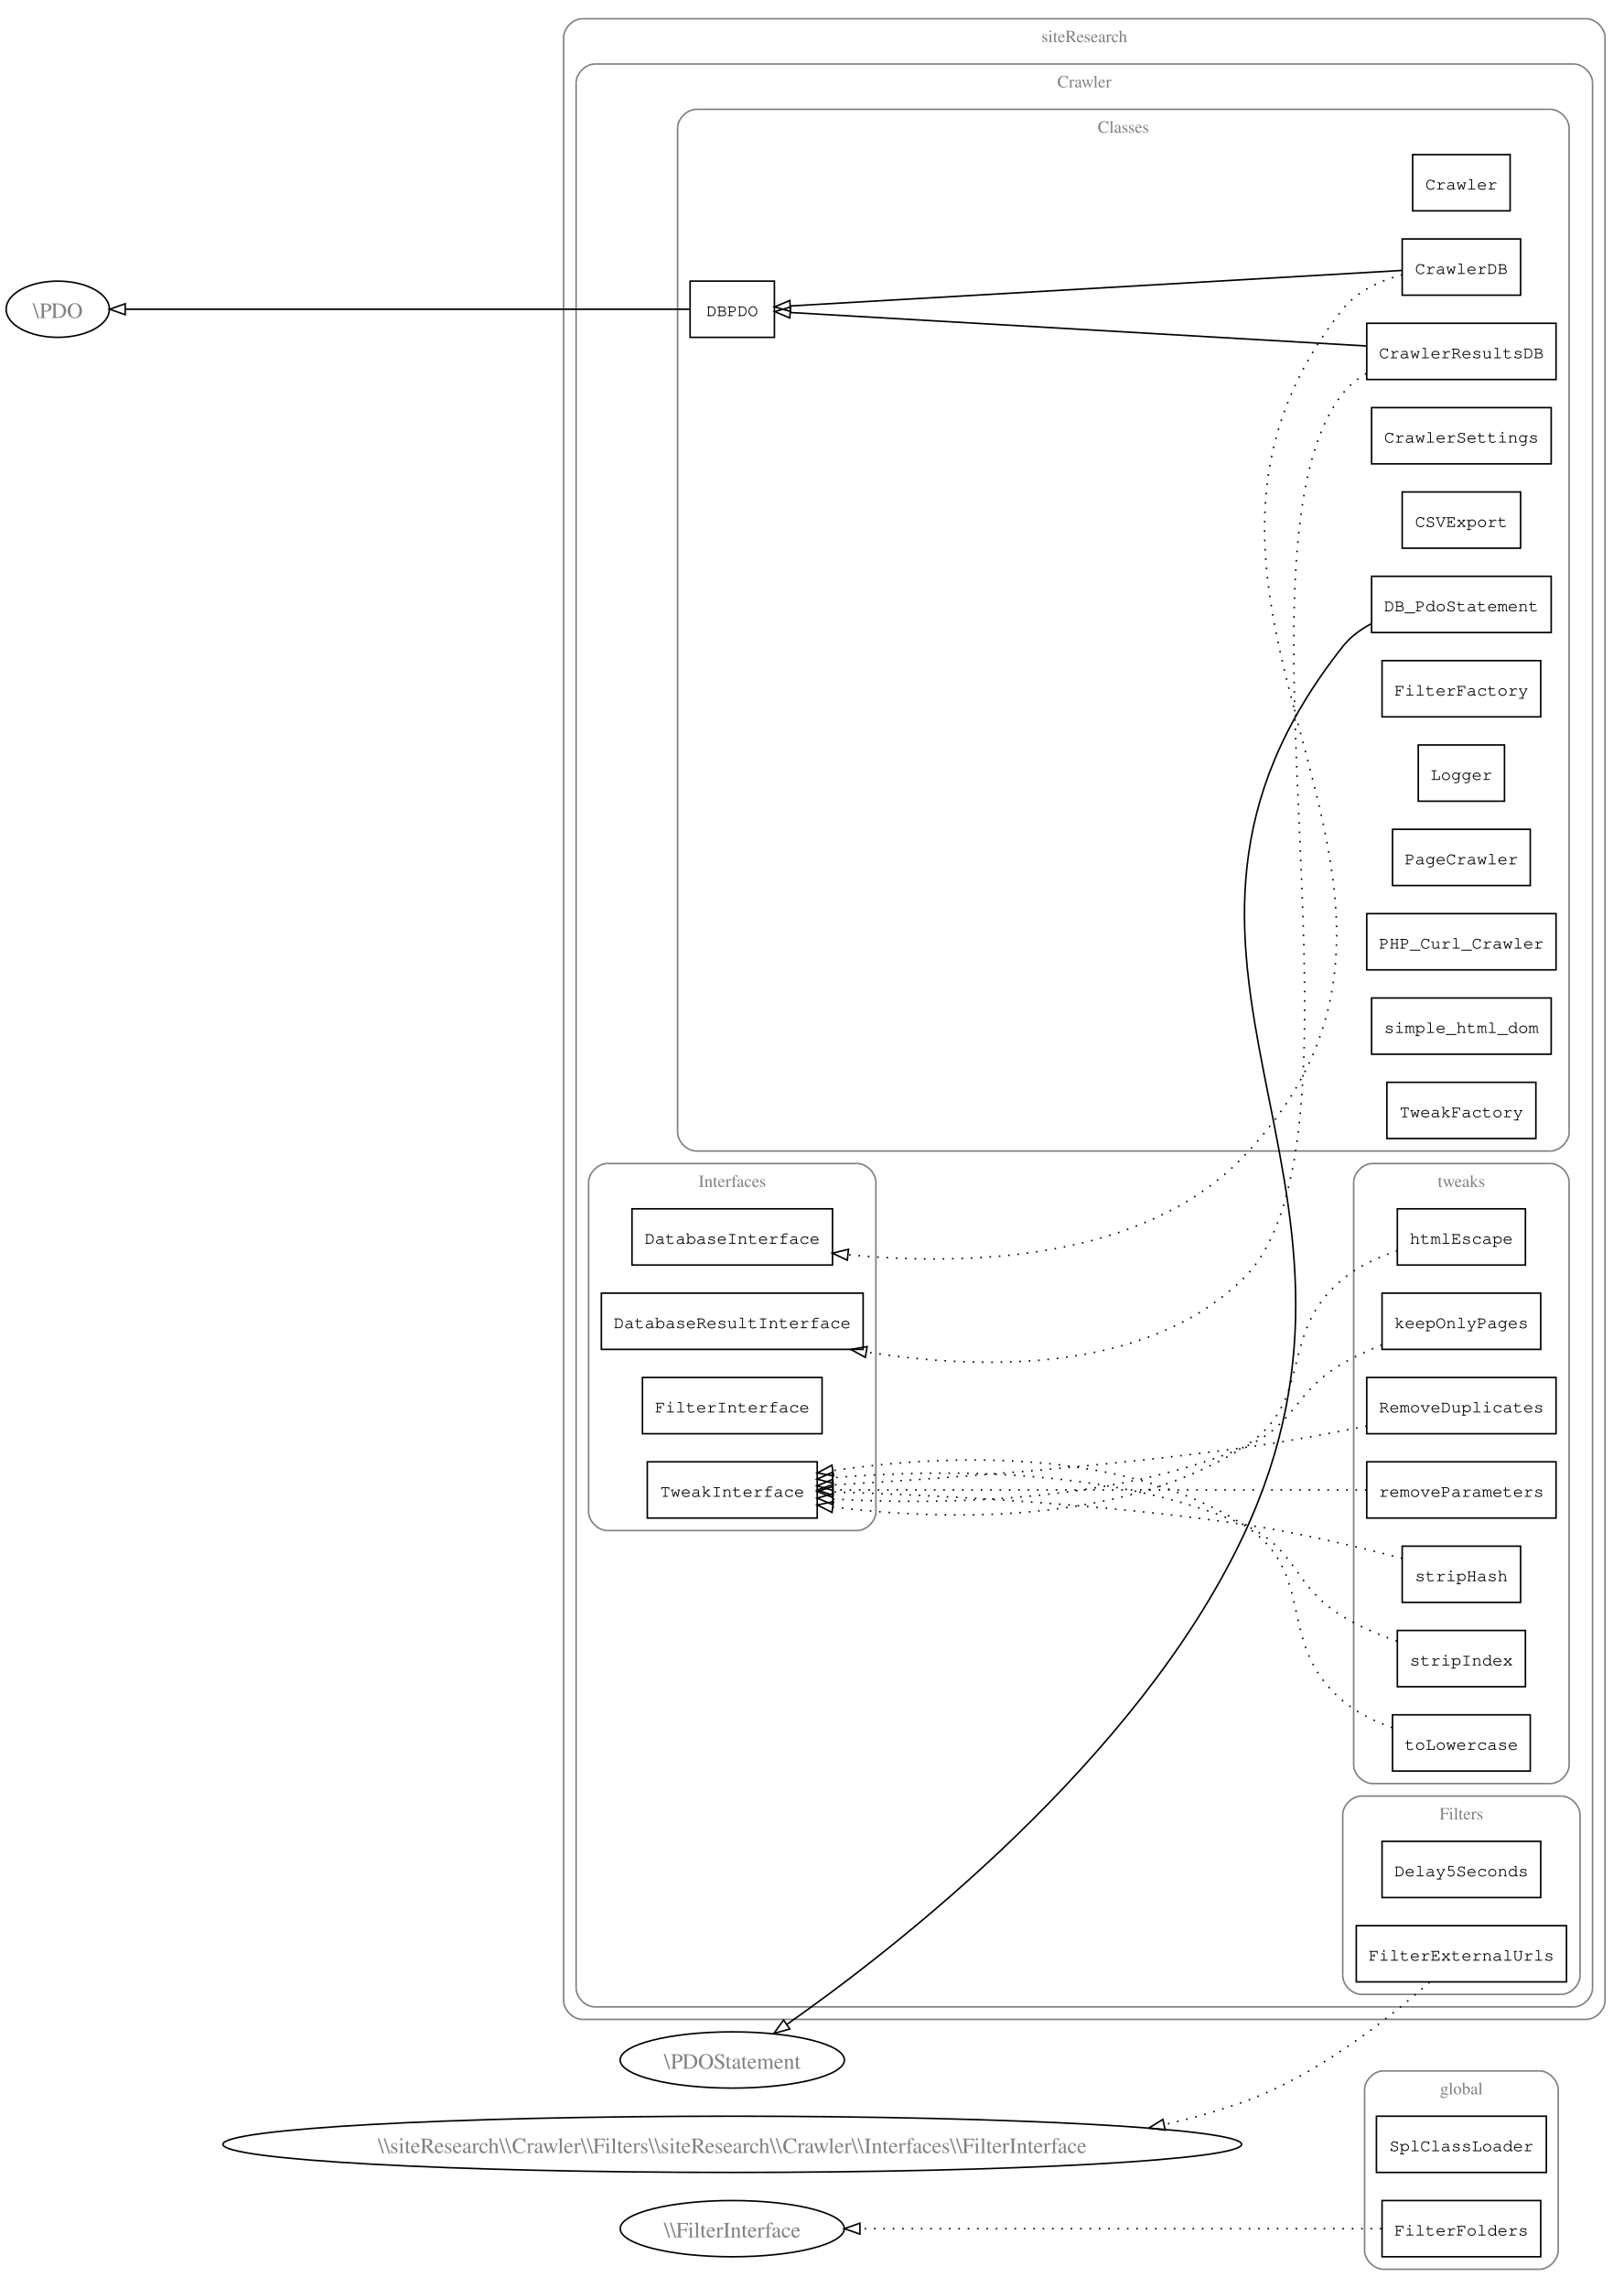
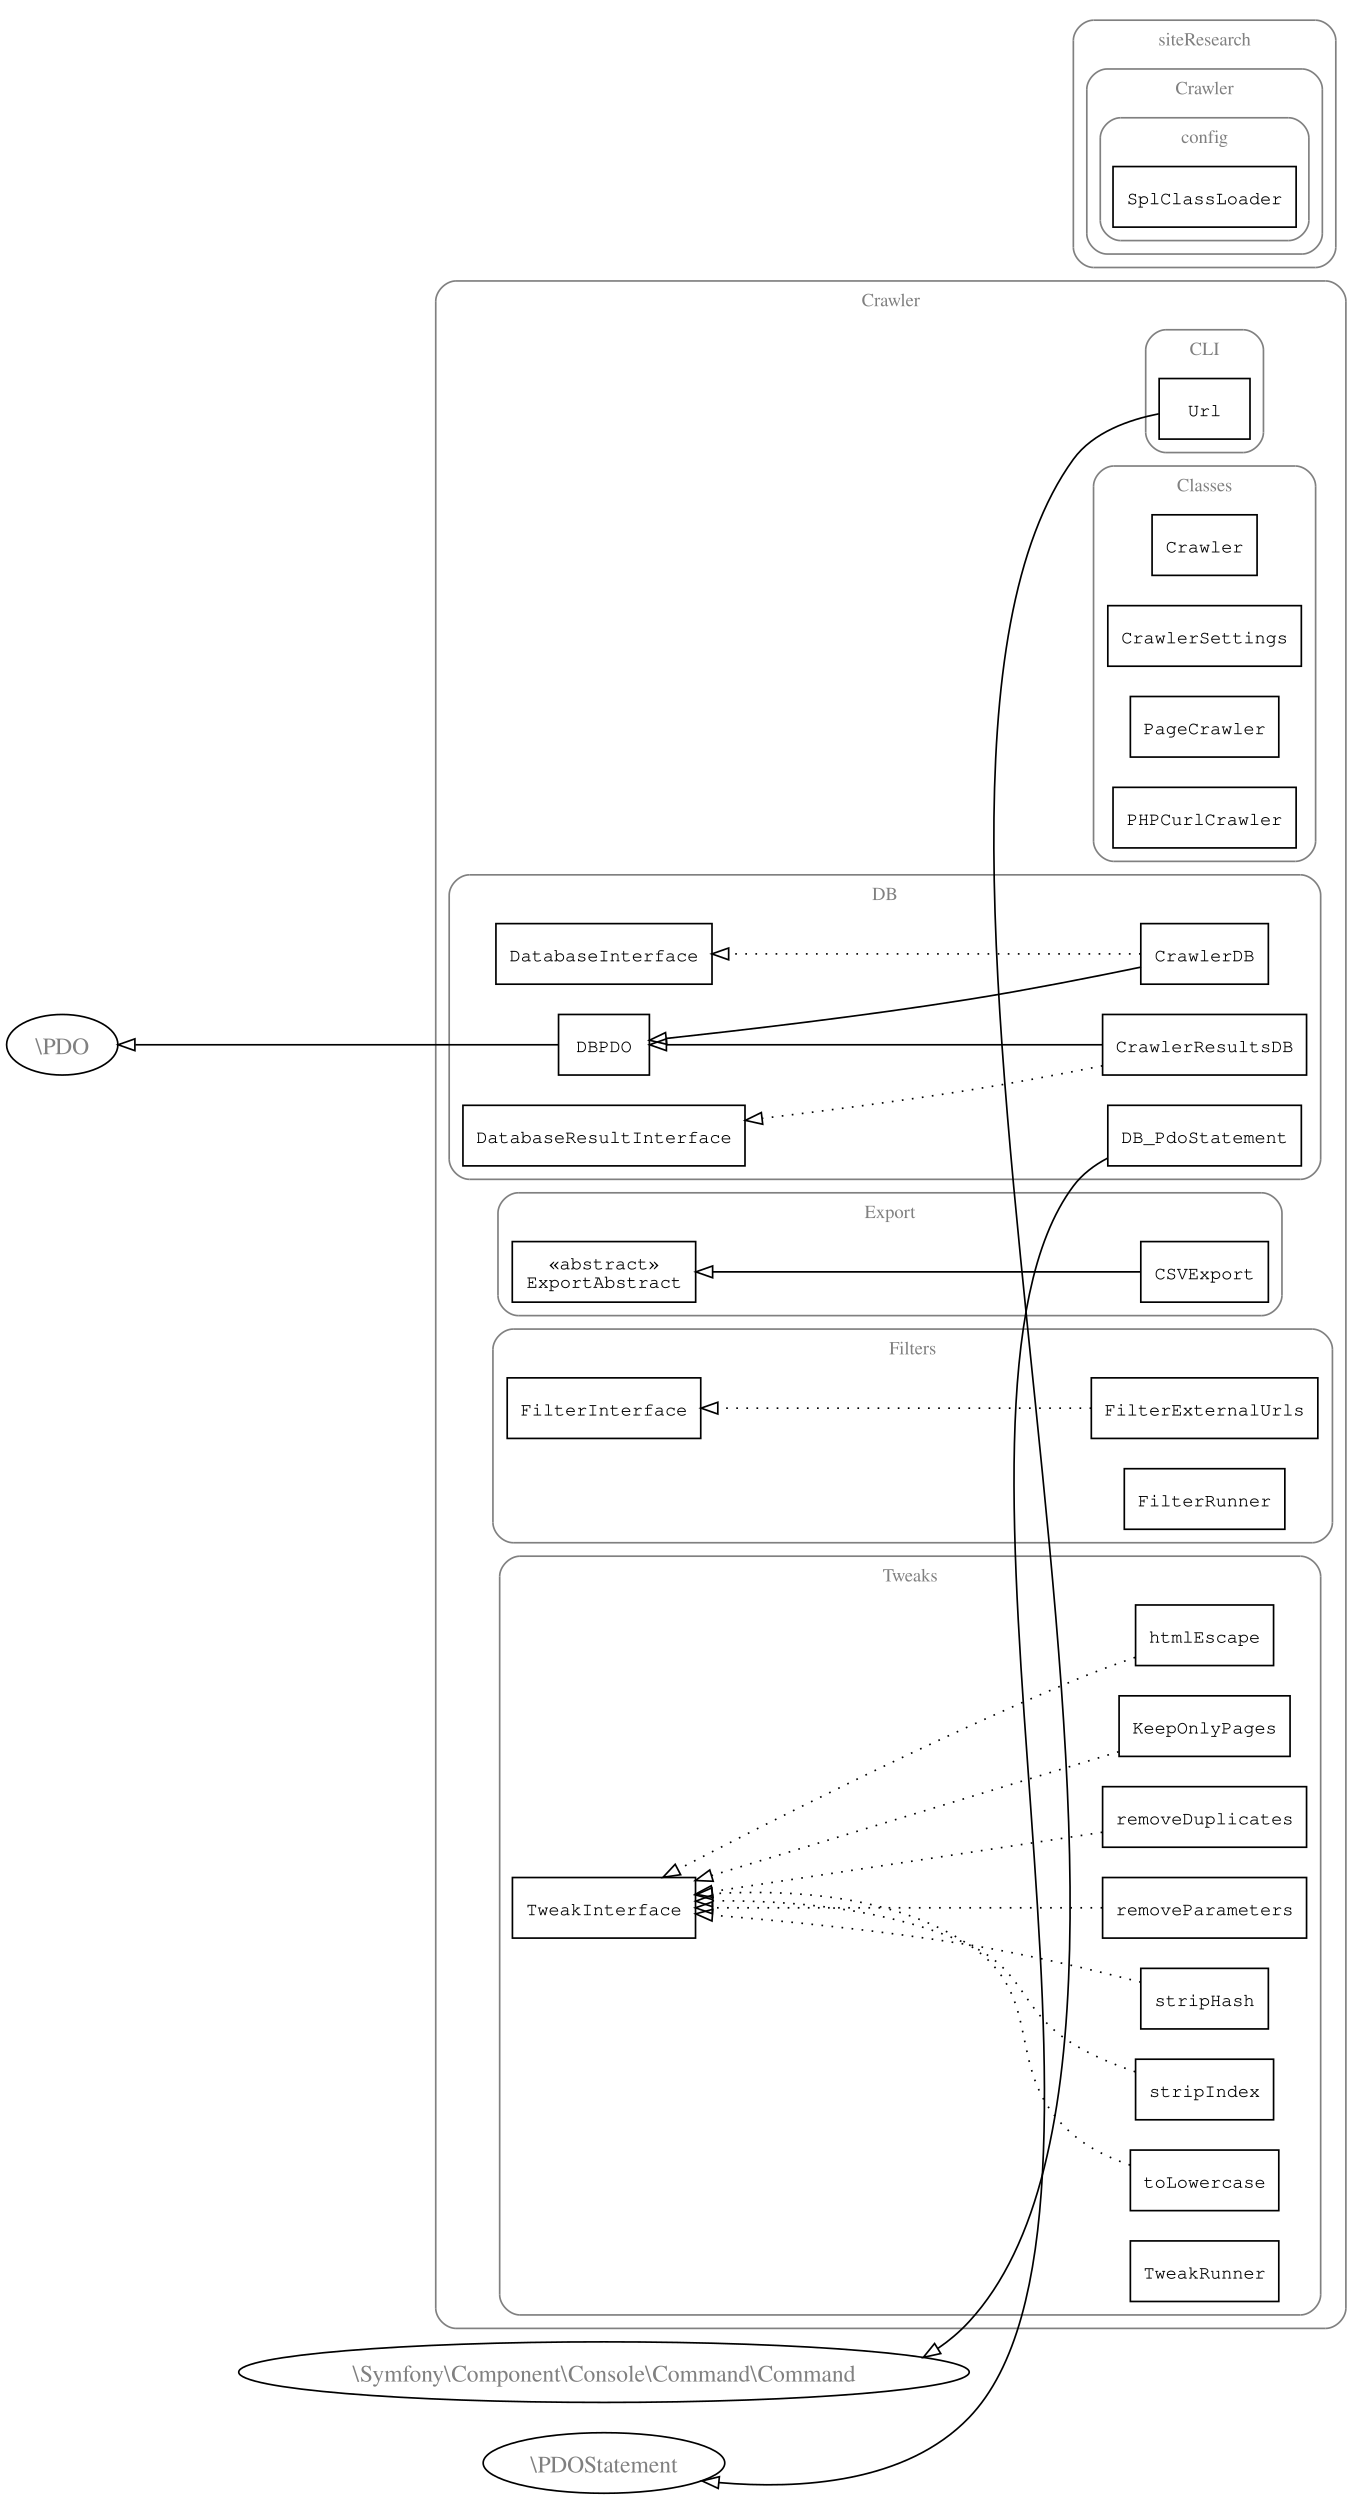
- <svg xmlns="http://www.w3.org/2000/svg" xmlns:xlink="http://www.w3.org/1999/xlink" width="1040pt" height="1465pt" viewBox="0.00 0.00 1040.00 1465.00">
-   <g id="graph1" class="graph" transform="scale(1 1) rotate(0) translate(4 1461)">
-     <polygon fill="white" stroke="white" points="-4,5 -4,-1461 1037,-1461 1037,5 -4,5" />
+ <svg xmlns="http://www.w3.org/2000/svg" xmlns:xlink="http://www.w3.org/1999/xlink" width="812pt" height="1486pt" viewBox="0.00 0.00 812.00 1486.00">
+   <g id="graph1" class="graph" transform="scale(1 1) rotate(0) translate(4 1482)">
+     <polygon fill="white" stroke="white" points="-4,5 -4,-1482 809,-1482 809,5 -4,5" />
    <g id="graph2" class="cluster">
-       <polyline fill="none" stroke="gray" points="882,-8 982,-8 " />
-       <path fill="none" stroke="gray" d="M982,-8C988,-8 994,-14 994,-20" />
-       <polyline fill="none" stroke="gray" points="994,-20 994,-123 " />
-       <path fill="none" stroke="gray" d="M994,-123C994,-129 988,-135 982,-135" />
-       <polyline fill="none" stroke="gray" points="982,-135 882,-135 " />
-       <path fill="none" stroke="gray" d="M882,-135C876,-135 870,-129 870,-123" />
-       <polyline fill="none" stroke="gray" points="870,-123 870,-20 " />
-       <path fill="none" stroke="gray" d="M870,-20C870,-14 876,-8 882,-8" />
-       <text text-anchor="middle" x="932" y="-120" font-family="Times,serif" font-size="11.00" fill="gray">global</text>
+       <polyline fill="none" stroke="gray" points="267,-98 784,-98 " />
+       <path fill="none" stroke="gray" d="M784,-98C790,-98 796,-104 796,-110" />
+       <polyline fill="none" stroke="gray" points="796,-110 796,-1303 " />
+       <path fill="none" stroke="gray" d="M796,-1303C796,-1309 790,-1315 784,-1315" />
+       <polyline fill="none" stroke="gray" points="784,-1315 267,-1315 " />
+       <path fill="none" stroke="gray" d="M267,-1315C261,-1315 255,-1309 255,-1303" />
+       <polyline fill="none" stroke="gray" points="255,-1303 255,-110 " />
+       <path fill="none" stroke="gray" d="M255,-110C255,-104 261,-98 267,-98" />
+       <text text-anchor="middle" x="525.5" y="-1300" font-family="Times,serif" font-size="11.00" fill="gray">Crawler</text>
    </g>
    <g id="graph3" class="cluster">
-       <polyline fill="none" stroke="gray" points="369,-168 1012,-168 " />
-       <path fill="none" stroke="gray" d="M1012,-168C1018,-168 1024,-174 1024,-180" />
-       <polyline fill="none" stroke="gray" points="1024,-180 1024,-1437 " />
-       <path fill="none" stroke="gray" d="M1024,-1437C1024,-1443 1018,-1449 1012,-1449" />
-       <polyline fill="none" stroke="gray" points="1012,-1449 369,-1449 " />
-       <path fill="none" stroke="gray" d="M369,-1449C363,-1449 357,-1443 357,-1437" />
-       <polyline fill="none" stroke="gray" points="357,-1437 357,-180 " />
-       <path fill="none" stroke="gray" d="M357,-180C357,-174 363,-168 369,-168" />
-       <text text-anchor="middle" x="690.5" y="-1434" font-family="Times,serif" font-size="11.00" fill="gray">siteResearch</text>
+       <polyline fill="none" stroke="gray" points="689,-1213 735,-1213 " />
+       <path fill="none" stroke="gray" d="M735,-1213C741,-1213 747,-1219 747,-1225" />
+       <polyline fill="none" stroke="gray" points="747,-1225 747,-1274 " />
+       <path fill="none" stroke="gray" d="M747,-1274C747,-1280 741,-1286 735,-1286" />
+       <polyline fill="none" stroke="gray" points="735,-1286 689,-1286 " />
+       <path fill="none" stroke="gray" d="M689,-1286C683,-1286 677,-1280 677,-1274" />
+       <polyline fill="none" stroke="gray" points="677,-1274 677,-1225 " />
+       <path fill="none" stroke="gray" d="M677,-1225C677,-1219 683,-1213 689,-1213" />
+       <text text-anchor="middle" x="712" y="-1271" font-family="Times,serif" font-size="11.00" fill="gray">CLI</text>
    </g>
    <g id="graph4" class="cluster">
-       <polyline fill="none" stroke="gray" points="377,-176 1004,-176 " />
-       <path fill="none" stroke="gray" d="M1004,-176C1010,-176 1016,-182 1016,-188" />
-       <polyline fill="none" stroke="gray" points="1016,-188 1016,-1408 " />
-       <path fill="none" stroke="gray" d="M1016,-1408C1016,-1414 1010,-1420 1004,-1420" />
-       <polyline fill="none" stroke="gray" points="1004,-1420 377,-1420 " />
-       <path fill="none" stroke="gray" d="M377,-1420C371,-1420 365,-1414 365,-1408" />
-       <polyline fill="none" stroke="gray" points="365,-1408 365,-188 " />
-       <path fill="none" stroke="gray" d="M365,-188C365,-182 371,-176 377,-176" />
-       <text text-anchor="middle" x="690.5" y="-1405" font-family="Times,serif" font-size="11.00" fill="gray">Crawler</text>
+       <polyline fill="none" stroke="gray" points="658,-970 766,-970 " />
+       <path fill="none" stroke="gray" d="M766,-970C772,-970 778,-976 778,-982" />
+       <polyline fill="none" stroke="gray" points="778,-982 778,-1193 " />
+       <path fill="none" stroke="gray" d="M778,-1193C778,-1199 772,-1205 766,-1205" />
+       <polyline fill="none" stroke="gray" points="766,-1205 658,-1205 " />
+       <path fill="none" stroke="gray" d="M658,-1205C652,-1205 646,-1199 646,-1193" />
+       <polyline fill="none" stroke="gray" points="646,-1193 646,-982 " />
+       <path fill="none" stroke="gray" d="M646,-982C646,-976 652,-970 658,-970" />
+       <text text-anchor="middle" x="712" y="-1190" font-family="Times,serif" font-size="11.00" fill="gray">Classes</text>
    </g>
    <g id="graph5" class="cluster">
-       <polyline fill="none" stroke="gray" points="442,-724 989,-724 " />
-       <path fill="none" stroke="gray" d="M989,-724C995,-724 1001,-730 1001,-736" />
-       <polyline fill="none" stroke="gray" points="1001,-736 1001,-1379 " />
-       <path fill="none" stroke="gray" d="M1001,-1379C1001,-1385 995,-1391 989,-1391" />
-       <polyline fill="none" stroke="gray" points="989,-1391 442,-1391 " />
-       <path fill="none" stroke="gray" d="M442,-1391C436,-1391 430,-1385 430,-1379" />
-       <polyline fill="none" stroke="gray" points="430,-1379 430,-736 " />
-       <path fill="none" stroke="gray" d="M430,-736C430,-730 436,-724 442,-724" />
-       <text text-anchor="middle" x="715.5" y="-1376" font-family="Times,serif" font-size="11.00" fill="gray">Classes</text>
+       <polyline fill="none" stroke="gray" points="275,-781 769,-781 " />
+       <path fill="none" stroke="gray" d="M769,-781C775,-781 781,-787 781,-793" />
+       <polyline fill="none" stroke="gray" points="781,-793 781,-950 " />
+       <path fill="none" stroke="gray" d="M781,-950C781,-956 775,-962 769,-962" />
+       <polyline fill="none" stroke="gray" points="769,-962 275,-962 " />
+       <path fill="none" stroke="gray" d="M275,-962C269,-962 263,-956 263,-950" />
+       <polyline fill="none" stroke="gray" points="263,-950 263,-793 " />
+       <path fill="none" stroke="gray" d="M263,-793C263,-787 269,-781 275,-781" />
+       <text text-anchor="middle" x="522" y="-947" font-family="Times,serif" font-size="11.00" fill="gray">DB</text>
    </g>
    <g id="graph6" class="cluster">
-       <polyline fill="none" stroke="gray" points="868,-184 996,-184 " />
-       <path fill="none" stroke="gray" d="M996,-184C1002,-184 1008,-190 1008,-196" />
-       <polyline fill="none" stroke="gray" points="1008,-196 1008,-299 " />
-       <path fill="none" stroke="gray" d="M1008,-299C1008,-305 1002,-311 996,-311" />
-       <polyline fill="none" stroke="gray" points="996,-311 868,-311 " />
-       <path fill="none" stroke="gray" d="M868,-311C862,-311 856,-305 856,-299" />
-       <polyline fill="none" stroke="gray" points="856,-299 856,-196 " />
-       <path fill="none" stroke="gray" d="M856,-196C856,-190 862,-184 868,-184" />
-       <text text-anchor="middle" x="932" y="-296" font-family="Times,serif" font-size="11.00" fill="gray">Filters</text>
+       <polyline fill="none" stroke="gray" points="304,-700 746,-700 " />
+       <path fill="none" stroke="gray" d="M746,-700C752,-700 758,-706 758,-712" />
+       <polyline fill="none" stroke="gray" points="758,-712 758,-761 " />
+       <path fill="none" stroke="gray" d="M758,-761C758,-767 752,-773 746,-773" />
+       <polyline fill="none" stroke="gray" points="746,-773 304,-773 " />
+       <path fill="none" stroke="gray" d="M304,-773C298,-773 292,-767 292,-761" />
+       <polyline fill="none" stroke="gray" points="292,-761 292,-712 " />
+       <path fill="none" stroke="gray" d="M292,-712C292,-706 298,-700 304,-700" />
+       <text text-anchor="middle" x="525" y="-758" font-family="Times,serif" font-size="11.00" fill="gray">Export</text>
    </g>
    <g id="graph7" class="cluster">
-       <polyline fill="none" stroke="gray" points="385,-481 545,-481 " />
-       <path fill="none" stroke="gray" d="M545,-481C551,-481 557,-487 557,-493" />
-       <polyline fill="none" stroke="gray" points="557,-493 557,-704 " />
-       <path fill="none" stroke="gray" d="M557,-704C557,-710 551,-716 545,-716" />
-       <polyline fill="none" stroke="gray" points="545,-716 385,-716 " />
-       <path fill="none" stroke="gray" d="M385,-716C379,-716 373,-710 373,-704" />
-       <polyline fill="none" stroke="gray" points="373,-704 373,-493 " />
-       <path fill="none" stroke="gray" d="M373,-493C373,-487 379,-481 385,-481" />
-       <text text-anchor="middle" x="465" y="-701" font-family="Times,serif" font-size="11.00" fill="gray">Interfaces</text>
+       <polyline fill="none" stroke="gray" points="301,-565 776,-565 " />
+       <path fill="none" stroke="gray" d="M776,-565C782,-565 788,-571 788,-577" />
+       <polyline fill="none" stroke="gray" points="788,-577 788,-680 " />
+       <path fill="none" stroke="gray" d="M788,-680C788,-686 782,-692 776,-692" />
+       <polyline fill="none" stroke="gray" points="776,-692 301,-692 " />
+       <path fill="none" stroke="gray" d="M301,-692C295,-692 289,-686 289,-680" />
+       <polyline fill="none" stroke="gray" points="289,-680 289,-577 " />
+       <path fill="none" stroke="gray" d="M289,-577C289,-571 295,-565 301,-565" />
+       <text text-anchor="middle" x="538.5" y="-677" font-family="Times,serif" font-size="11.00" fill="gray">Filters</text>
    </g>
    <g id="graph8" class="cluster">
-       <polyline fill="none" stroke="gray" points="875,-319 989,-319 " />
-       <path fill="none" stroke="gray" d="M989,-319C995,-319 1001,-325 1001,-331" />
-       <polyline fill="none" stroke="gray" points="1001,-331 1001,-704 " />
-       <path fill="none" stroke="gray" d="M1001,-704C1001,-710 995,-716 989,-716" />
-       <polyline fill="none" stroke="gray" points="989,-716 875,-716 " />
-       <path fill="none" stroke="gray" d="M875,-716C869,-716 863,-710 863,-704" />
-       <polyline fill="none" stroke="gray" points="863,-704 863,-331 " />
-       <path fill="none" stroke="gray" d="M863,-331C863,-325 869,-319 875,-319" />
-       <text text-anchor="middle" x="932" y="-701" font-family="Times,serif" font-size="11.00" fill="gray">tweaks</text>
-     </g>
-     <g id="node2" class="node">
+       <polyline fill="none" stroke="gray" points="305,-106 769,-106 " />
+       <path fill="none" stroke="gray" d="M769,-106C775,-106 781,-112 781,-118" />
+       <polyline fill="none" stroke="gray" points="781,-118 781,-545 " />
+       <path fill="none" stroke="gray" d="M781,-545C781,-551 775,-557 769,-557" />
+       <polyline fill="none" stroke="gray" points="769,-557 305,-557 " />
+       <path fill="none" stroke="gray" d="M305,-557C299,-557 293,-551 293,-545" />
+       <polyline fill="none" stroke="gray" points="293,-545 293,-118 " />
+       <path fill="none" stroke="gray" d="M293,-118C293,-112 299,-106 305,-106" />
+       <text text-anchor="middle" x="537" y="-542" font-family="Times,serif" font-size="11.00" fill="gray">Tweaks</text>
+     </g>
+     <g id="graph9" class="cluster">
+       <polyline fill="none" stroke="gray" points="646,-1323 778,-1323 " />
+       <path fill="none" stroke="gray" d="M778,-1323C784,-1323 790,-1329 790,-1335" />
+       <polyline fill="none" stroke="gray" points="790,-1335 790,-1458 " />
+       <path fill="none" stroke="gray" d="M790,-1458C790,-1464 784,-1470 778,-1470" />
+       <polyline fill="none" stroke="gray" points="778,-1470 646,-1470 " />
+       <path fill="none" stroke="gray" d="M646,-1470C640,-1470 634,-1464 634,-1458" />
+       <polyline fill="none" stroke="gray" points="634,-1458 634,-1335 " />
+       <path fill="none" stroke="gray" d="M634,-1335C634,-1329 640,-1323 646,-1323" />
+       <text text-anchor="middle" x="712" y="-1455" font-family="Times,serif" font-size="11.00" fill="gray">siteResearch</text>
+     </g>
+     <g id="graph10" class="cluster">
+       <polyline fill="none" stroke="gray" points="654,-1331 770,-1331 " />
+       <path fill="none" stroke="gray" d="M770,-1331C776,-1331 782,-1337 782,-1343" />
+       <polyline fill="none" stroke="gray" points="782,-1343 782,-1429 " />
+       <path fill="none" stroke="gray" d="M782,-1429C782,-1435 776,-1441 770,-1441" />
+       <polyline fill="none" stroke="gray" points="770,-1441 654,-1441 " />
+       <path fill="none" stroke="gray" d="M654,-1441C648,-1441 642,-1435 642,-1429" />
+       <polyline fill="none" stroke="gray" points="642,-1429 642,-1343 " />
+       <path fill="none" stroke="gray" d="M642,-1343C642,-1337 648,-1331 654,-1331" />
+       <text text-anchor="middle" x="712" y="-1426" font-family="Times,serif" font-size="11.00" fill="gray">Crawler</text>
+     </g>
+     <g id="graph11" class="cluster">
+       <polyline fill="none" stroke="gray" points="662,-1339 762,-1339 " />
+       <path fill="none" stroke="gray" d="M762,-1339C768,-1339 774,-1345 774,-1351" />
+       <polyline fill="none" stroke="gray" points="774,-1351 774,-1400 " />
+       <path fill="none" stroke="gray" d="M774,-1400C774,-1406 768,-1412 762,-1412" />
+       <polyline fill="none" stroke="gray" points="762,-1412 662,-1412 " />
+       <path fill="none" stroke="gray" d="M662,-1412C656,-1412 650,-1406 650,-1400" />
+       <polyline fill="none" stroke="gray" points="650,-1400 650,-1351 " />
+       <path fill="none" stroke="gray" d="M650,-1351C650,-1345 656,-1339 662,-1339" />
+       <text text-anchor="middle" x="712" y="-1397" font-family="Times,serif" font-size="11.00" fill="gray">config</text>
+     </g>
+     <g id="node3" class="node">
+       <a xlink:href="CLI.Url.html" xlink:title="Url" target="_parent">
+         <polygon fill="none" stroke="black" points="739,-1257 685,-1257 685,-1221 739,-1221 739,-1257" />
+         <text text-anchor="middle" x="712" y="-1234.6" font-family="Courier,monospace" font-size="11.00">Url</text>
+       </a>
+     </g>
+     <g id="node39" class="node">
+       <ellipse fill="none" stroke="black" cx="355" cy="-72" rx="217.106" ry="18" />
+       <text text-anchor="middle" x="355" y="-66.4" font-family="Times,serif" font-size="14.00" fill="gray">\Symfony\Component\Console\Command\Command</text>
+     </g>
+     <g id="edge13" class="edge">
+       <path fill="none" stroke="black" d="M684.789,-1236.04C667.405,-1232.6 645.71,-1225.14 634,-1209 489.319,-1009.57 738.928,-283.22 572,-102 566.409,-95.93 560.204,-90.677 553.531,-86.144" />
+       <polygon fill="none" stroke="black" points="555.186,-83.053 544.838,-80.782 551.511,-89.011 555.186,-83.053" />
+     </g>
+     <g id="node5" class="node">
+       <a xlink:href="Classes.Crawler.html" xlink:title="Crawler" target="_parent">
+         <polygon fill="none" stroke="black" points="743.208,-1176 680.792,-1176 680.792,-1140 743.208,-1140 743.208,-1176" />
+         <text text-anchor="middle" x="712" y="-1153.6" font-family="Courier,monospace" font-size="11.00">Crawler</text>
+       </a>
+     </g>
+     <g id="node6" class="node">
+       <a xlink:href="Classes.CrawlerSettings.html" xlink:title="CrawlerSettings" target="_parent">
+         <polygon fill="none" stroke="black" points="769.516,-1122 654.484,-1122 654.484,-1086 769.516,-1086 769.516,-1122" />
+         <text text-anchor="middle" x="712" y="-1099.6" font-family="Courier,monospace" font-size="11.00">CrawlerSettings</text>
+       </a>
+     </g>
+     <g id="node7" class="node">
+       <a xlink:href="Classes.PageCrawler.html" xlink:title="PageCrawler" target="_parent">
+         <polygon fill="none" stroke="black" points="756.113,-1068 667.887,-1068 667.887,-1032 756.113,-1032 756.113,-1068" />
+         <text text-anchor="middle" x="712" y="-1045.6" font-family="Courier,monospace" font-size="11.00">PageCrawler</text>
+       </a>
+     </g>
+     <g id="node8" class="node">
+       <a xlink:href="Classes.PHPCurlCrawler.html" xlink:title="PHPCurlCrawler" target="_parent">
+         <polygon fill="none" stroke="black" points="766.416,-1014 657.584,-1014 657.584,-978 766.416,-978 766.416,-1014" />
+         <text text-anchor="middle" x="712" y="-991.6" font-family="Courier,monospace" font-size="11.00">PHPCurlCrawler</text>
+       </a>
+     </g>
+     <g id="node10" class="node">
+       <a xlink:href="DB.CrawlerDB.html" xlink:title="CrawlerDB" target="_parent">
+         <polygon fill="none" stroke="black" points="749.911,-933 674.089,-933 674.089,-897 749.911,-897 749.911,-933" />
+         <text text-anchor="middle" x="712" y="-910.6" font-family="Courier,monospace" font-size="11.00">CrawlerDB</text>
+       </a>
+     </g>
+     <g id="node12" class="node">
+       <a xlink:href="DB.DatabaseInterface.html" xlink:title="DatabaseInterface" target="_parent">
+         <polygon fill="none" stroke="black" points="419.218,-933 290.782,-933 290.782,-897 419.218,-897 419.218,-933" />
+         <text text-anchor="middle" x="355" y="-910.6" font-family="Courier,monospace" font-size="11.00">DatabaseInterface</text>
+       </a>
+     </g>
+     <g id="edge25" class="edge">
+       <path fill="none" stroke="black" stroke-dasharray="1,5" d="M674.013,-915C616.346,-915 503.907,-915 429.369,-915" />
+       <polygon fill="none" stroke="black" points="429.112,-911.5 419.112,-915 429.112,-918.5 429.112,-911.5" />
+     </g>
+     <g id="node14" class="node">
+       <a xlink:href="DB.DBPDO.html" xlink:title="DBPDO" target="_parent">
+         <polygon fill="none" stroke="black" points="382,-879 328,-879 328,-843 382,-843 382,-879" />
+         <text text-anchor="middle" x="355" y="-856.6" font-family="Courier,monospace" font-size="11.00">DBPDO</text>
+       </a>
+     </g>
+     <g id="edge15" class="edge">
+       <path fill="none" stroke="black" d="M674.245,-907.158C646.294,-901.365 606.837,-893.554 572,-888 508.906,-877.941 434.944,-869.392 391.985,-864.746" />
+       <polygon fill="none" stroke="black" points="392.33,-861.263 382.014,-863.678 391.584,-868.224 392.33,-861.263" />
+     </g>
+     <g id="node11" class="node">
+       <a xlink:href="DB.CrawlerResultsDB.html" xlink:title="CrawlerResultsDB" target="_parent">
+         <polygon fill="none" stroke="black" points="772.618,-879 651.382,-879 651.382,-843 772.618,-843 772.618,-879" />
+         <text text-anchor="middle" x="712" y="-856.6" font-family="Courier,monospace" font-size="11.00">CrawlerResultsDB</text>
+       </a>
+     </g>
+     <g id="node13" class="node">
+       <a xlink:href="DB.DatabaseResultInterface.html" xlink:title="DatabaseResultInterface" target="_parent">
+         <polygon fill="none" stroke="black" points="438.825,-825 271.175,-825 271.175,-789 438.825,-789 438.825,-825" />
+         <text text-anchor="middle" x="355" y="-802.6" font-family="Courier,monospace" font-size="11.00">DatabaseResultInterface</text>
+       </a>
+     </g>
+     <g id="edge27" class="edge">
+       <path fill="none" stroke="black" stroke-dasharray="1,5" d="M651.291,-848.485C626.787,-843.588 598.097,-838.161 572,-834 531.831,-827.596 487.258,-821.804 449.084,-817.242" />
+       <polygon fill="none" stroke="black" points="449.353,-813.749 439.011,-816.048 448.53,-820.701 449.353,-813.749" />
+     </g>
+     <g id="edge17" class="edge">
+       <path fill="none" stroke="black" d="M651.181,-861C577.176,-861 453.499,-861 392.414,-861" />
+       <polygon fill="none" stroke="black" points="392.112,-857.5 382.112,-861 392.112,-864.5 392.112,-857.5" />
+     </g>
+     <g id="node43" class="node">
+       <ellipse fill="none" stroke="black" cx="33" cy="-861" rx="33.076" ry="18" />
+       <text text-anchor="middle" x="33" y="-855.4" font-family="Times,serif" font-size="14.00" fill="gray">\PDO</text>
+     </g>
+     <g id="edge19" class="edge">
+       <path fill="none" stroke="black" d="M327.813,-861C272.555,-861 143.603,-861 76.413,-861" />
+       <polygon fill="none" stroke="black" points="76.18,-857.5 66.18,-861 76.18,-864.5 76.18,-857.5" />
+     </g>
+     <g id="node15" class="node">
+       <a xlink:href="DB.DBPDO.html" xlink:title="DB_PdoStatement" target="_parent">
+         <polygon fill="none" stroke="black" points="769.516,-825 654.484,-825 654.484,-789 769.516,-789 769.516,-825" />
+         <text text-anchor="middle" x="712" y="-802.6" font-family="Courier,monospace" font-size="11.00">DB_PdoStatement</text>
+       </a>
+     </g>
+     <g id="node45" class="node">
+       <ellipse fill="none" stroke="black" cx="355" cy="-18" rx="71.813" ry="18" />
+       <text text-anchor="middle" x="355" y="-12.4" font-family="Times,serif" font-size="14.00" fill="gray">\PDOStatement</text>
+     </g>
+     <g id="edge21" class="edge">
+       <path fill="none" stroke="black" d="M654.153,-793.5C646.354,-789.382 639.24,-784.01 634,-777 536.261,-646.243 685.111,-162.712 572,-45 534.597,-6.076 471.687,-2.183 423.378,-6.346" />
+       <polygon fill="none" stroke="black" points="422.91,-2.876 413.305,-7.348 423.603,-9.841 422.91,-2.876" />
+     </g>
+     <g id="node17" class="node">
+       <a xlink:href="Export.CSVExport.html" xlink:title="CSVExport" target="_parent">
+         <polygon fill="none" stroke="black" points="749.911,-744 674.089,-744 674.089,-708 749.911,-708 749.911,-744" />
+         <text text-anchor="middle" x="712" y="-721.6" font-family="Courier,monospace" font-size="11.00">CSVExport</text>
+       </a>
+     </g>
+     <g id="node18" class="node">
+       <a xlink:href="Export.ExportAbstract.html" xlink:title="«abstract»&lt;br/&gt;ExportAbstract" target="_parent">
+         <polygon fill="none" stroke="black" points="409.5,-744 300.5,-744 300.5,-708 409.5,-708 409.5,-744" />
+         <text text-anchor="start" x="322" y="-727.5" font-family="Courier,monospace" font-size="11.00">«abstract»</text>
+         <text text-anchor="start" x="309" y="-716.5" font-family="Courier,monospace" font-size="11.00">ExportAbstract</text>
+       </a>
+     </g>
+     <g id="edge23" class="edge">
+       <path fill="none" stroke="black" d="M674.013,-726C613.802,-726 493.879,-726 419.732,-726" />
+       <polygon fill="none" stroke="black" points="419.585,-722.5 409.585,-726 419.585,-729.5 419.585,-722.5" />
+     </g>
+     <g id="node20" class="node">
+       <a xlink:href="Filters.FilterExternalUrls.html" xlink:title="FilterExternalUrls" target="_parent">
+         <polygon fill="none" stroke="black" points="779.319,-663 644.681,-663 644.681,-627 779.319,-627 779.319,-663" />
+         <text text-anchor="middle" x="712" y="-640.6" font-family="Courier,monospace" font-size="11.00">FilterExternalUrls</text>
+       </a>
+     </g>
+     <g id="node21" class="node">
+       <a xlink:href="Filters.FilterInterface.html" xlink:title="FilterInterface" target="_parent">
+         <polygon fill="none" stroke="black" points="412.516,-663 297.484,-663 297.484,-627 412.516,-627 412.516,-663" />
+         <text text-anchor="middle" x="355" y="-640.6" font-family="Courier,monospace" font-size="11.00">FilterInterface</text>
+       </a>
+     </g>
+     <g id="edge29" class="edge">
+       <path fill="none" stroke="black" stroke-dasharray="1,5" d="M644.644,-645C581.34,-645 486.478,-645 422.971,-645" />
+       <polygon fill="none" stroke="black" points="422.667,-641.5 412.667,-645 422.667,-648.5 422.667,-641.5" />
+     </g>
+     <g id="node22" class="node">
+       <a xlink:href="Filters.FilterRunner.html" xlink:title="FilterRunner" target="_parent">
+         <polygon fill="none" stroke="black" points="759.713,-609 664.287,-609 664.287,-573 759.713,-573 759.713,-609" />
+         <text text-anchor="middle" x="712" y="-586.6" font-family="Courier,monospace" font-size="11.00">FilterRunner</text>
+       </a>
+     </g>
+     <g id="node24" class="node">
+       <a xlink:href="Tweaks.htmlEscape.html" xlink:title="htmlEscape" target="_parent">
+         <polygon fill="none" stroke="black" points="753.011,-528 670.989,-528 670.989,-492 753.011,-492 753.011,-528" />
+         <text text-anchor="middle" x="712" y="-505.6" font-family="Courier,monospace" font-size="11.00">htmlEscape</text>
+       </a>
+     </g>
+     <g id="node31" class="node">
+       <a xlink:href="Tweaks.TweakInterface.html" xlink:title="TweakInterface" target="_parent">
+         <polygon fill="none" stroke="black" points="409.416,-366 300.584,-366 300.584,-330 409.416,-330 409.416,-366" />
+         <text text-anchor="middle" x="355" y="-343.6" font-family="Courier,monospace" font-size="11.00">TweakInterface</text>
+       </a>
+     </g>
+     <g id="edge31" class="edge">
+       <path fill="none" stroke="black" stroke-dasharray="1,5" d="M670.705,-496.848C658.78,-492.695 645.769,-487.902 634,-483 549.021,-447.605 453.077,-399.014 399.036,-370.815" />
+       <polygon fill="none" stroke="black" points="400.571,-367.668 390.089,-366.132 397.326,-373.87 400.571,-367.668" />
+     </g>
+     <g id="node25" class="node">
+       <a xlink:href="Tweaks.KeepOnlyPages.html" xlink:title="KeepOnlyPages" target="_parent">
+         <polygon fill="none" stroke="black" points="762.814,-474 661.186,-474 661.186,-438 762.814,-438 762.814,-474" />
+         <text text-anchor="middle" x="712" y="-451.6" font-family="Courier,monospace" font-size="11.00">KeepOnlyPages</text>
+       </a>
+     </g>
+     <g id="edge33" class="edge">
+       <path fill="none" stroke="black" stroke-dasharray="1,5" d="M660.89,-440.755C597.496,-421.469 488.283,-388.244 419.221,-367.233" />
+       <polygon fill="none" stroke="black" points="419.919,-363.787 409.333,-364.225 417.881,-370.484 419.919,-363.787" />
+     </g>
+     <g id="node26" class="node">
+       <a xlink:href="Tweaks.removeDuplicates.html" xlink:title="removeDuplicates" target="_parent">
+         <polygon fill="none" stroke="black" points="772.618,-420 651.382,-420 651.382,-384 772.618,-384 772.618,-420" />
+         <text text-anchor="middle" x="712" y="-397.6" font-family="Courier,monospace" font-size="11.00">removeDuplicates</text>
+       </a>
+     </g>
+     <g id="edge35" class="edge">
+       <path fill="none" stroke="black" stroke-dasharray="1,5" d="M651.181,-392.901C586.939,-383.129 485.266,-367.663 419.599,-357.674" />
+       <polygon fill="none" stroke="black" points="419.793,-354.164 409.381,-356.12 418.741,-361.084 419.793,-354.164" />
+     </g>
+     <g id="node27" class="node">
+       <a xlink:href="Tweaks.removeParameters.html" xlink:title="removeParameters" target="_parent">
+         <polygon fill="none" stroke="black" points="772.618,-366 651.382,-366 651.382,-330 772.618,-330 772.618,-366" />
+         <text text-anchor="middle" x="712" y="-343.6" font-family="Courier,monospace" font-size="11.00">removeParameters</text>
+       </a>
+     </g>
+     <g id="edge37" class="edge">
+       <path fill="none" stroke="black" stroke-dasharray="1,5" d="M651.181,-348C586.939,-348 485.266,-348 419.599,-348" />
+       <polygon fill="none" stroke="black" points="419.381,-344.5 409.381,-348 419.381,-351.5 419.381,-344.5" />
+     </g>
+     <g id="node28" class="node">
+       <a xlink:href="Tweaks.stripHash.html" xlink:title="stripHash" target="_parent">
+         <polygon fill="none" stroke="black" points="749.911,-312 674.089,-312 674.089,-276 749.911,-276 749.911,-312" />
+         <text text-anchor="middle" x="712" y="-289.6" font-family="Courier,monospace" font-size="11.00">stripHash</text>
+       </a>
+     </g>
+     <g id="edge39" class="edge">
+       <path fill="none" stroke="black" stroke-dasharray="1,5" d="M674.082,-303.823C646.214,-310.915 606.937,-320.222 572,-326 521.045,-334.426 462.76,-340.135 419.586,-343.621" />
+       <polygon fill="none" stroke="black" points="419.199,-340.141 409.506,-344.417 419.75,-347.119 419.199,-340.141" />
+     </g>
+     <g id="node29" class="node">
+       <a xlink:href="Tweaks.stripIndex.html" xlink:title="stripIndex" target="_parent">
+         <polygon fill="none" stroke="black" points="753.011,-258 670.989,-258 670.989,-222 753.011,-222 753.011,-258" />
+         <text text-anchor="middle" x="712" y="-235.6" font-family="Courier,monospace" font-size="11.00">stripIndex</text>
+       </a>
+     </g>
+     <g id="edge41" class="edge">
+       <path fill="none" stroke="black" stroke-dasharray="1,5" d="M670.772,-250.539C658.474,-254.683 645.239,-260.126 634,-267 601.55,-286.847 606.559,-310.106 572,-326 524.184,-347.99 464.274,-352.538 419.685,-352.128" />
+       <polygon fill="none" stroke="black" points="419.618,-348.626 409.557,-351.947 419.493,-355.625 419.618,-348.626" />
+     </g>
+     <g id="node30" class="node">
+       <a xlink:href="Tweaks.toLowercase.html" xlink:title="toLowercase" target="_parent">
+         <polygon fill="none" stroke="black" points="756.113,-204 667.887,-204 667.887,-168 756.113,-168 756.113,-204" />
+         <text text-anchor="middle" x="712" y="-181.6" font-family="Courier,monospace" font-size="11.00">toLowercase</text>
+       </a>
+     </g>
+     <g id="edge43" class="edge">
+       <path fill="none" stroke="black" stroke-dasharray="1,5" d="M667.727,-195.071C655.855,-199.101 643.618,-204.848 634,-213 590.301,-250.04 619.752,-294.356 572,-326 527.306,-355.618 465.594,-359.114 419.573,-356.373" />
+       <polygon fill="none" stroke="black" points="419.637,-352.869 409.415,-355.653 419.142,-359.852 419.637,-352.869" />
+     </g>
+     <g id="node32" class="node">
+       <a xlink:href="Tweaks.TweakRunner.html" xlink:title="TweakRunner" target="_parent">
+         <polygon fill="none" stroke="black" points="756.113,-150 667.887,-150 667.887,-114 756.113,-114 756.113,-150" />
+         <text text-anchor="middle" x="712" y="-127.6" font-family="Courier,monospace" font-size="11.00">TweakRunner</text>
+       </a>
+     </g>
+     <g id="node36" class="node">
      <a xlink:href="config.SplClassLoader.html" xlink:title="SplClassLoader" target="_parent">
-         <polygon fill="none" stroke="black" points="986.416,-106 877.584,-106 877.584,-70 986.416,-70 986.416,-106" />
-         <text text-anchor="middle" x="932" y="-83.6" font-family="Courier,monospace" font-size="11.00">SplClassLoader</text>
-       </a>
-     </g>
-     <g id="node3" class="node">
-       <a xlink:href="Filters.FilterFolders.html" xlink:title="FilterFolders" target="_parent">
-         <polygon fill="none" stroke="black" points="982.814,-52 881.186,-52 881.186,-16 982.814,-16 982.814,-52" />
-         <text text-anchor="middle" x="932" y="-29.6" font-family="Courier,monospace" font-size="11.00">FilterFolders</text>
-       </a>
-     </g>
-     <g id="node51" class="node">
-       <ellipse fill="none" stroke="black" cx="465" cy="-34" rx="71.757" ry="18" />
-       <text text-anchor="middle" x="465" y="-28.4" font-family="Times,serif" font-size="14.00" fill="gray">\\FilterInterface</text>
-     </g>
-     <g id="edge27" class="edge">
-       <path fill="none" stroke="black" stroke-dasharray="1,5" d="M880.795,-34C800.697,-34 643.243,-34 547.041,-34" />
-       <polygon fill="none" stroke="black" points="546.775,-30.5 536.775,-34 546.775,-37.5 546.775,-30.5" />
-     </g>
-     <g id="node7" class="node">
-       <a xlink:href="Classes.Crawler.html" xlink:title="Crawler" target="_parent">
-         <polygon fill="none" stroke="black" points="963.208,-1362 900.792,-1362 900.792,-1326 963.208,-1326 963.208,-1362" />
-         <text text-anchor="middle" x="932" y="-1339.6" font-family="Courier,monospace" font-size="11.00">Crawler</text>
-       </a>
-     </g>
-     <g id="node8" class="node">
-       <a xlink:href="Classes.CrawlerDB.html" xlink:title="CrawlerDB" target="_parent">
-         <polygon fill="none" stroke="black" points="969.911,-1308 894.089,-1308 894.089,-1272 969.911,-1272 969.911,-1308" />
-         <text text-anchor="middle" x="932" y="-1285.6" font-family="Courier,monospace" font-size="11.00">CrawlerDB</text>
-       </a>
-     </g>
-     <g id="node12" class="node">
-       <a xlink:href="Classes.DBPDO.html" xlink:title="DBPDO" target="_parent">
-         <polygon fill="none" stroke="black" points="492,-1281 438,-1281 438,-1245 492,-1245 492,-1281" />
-         <text text-anchor="middle" x="465" y="-1258.6" font-family="Courier,monospace" font-size="11.00">DBPDO</text>
-       </a>
-     </g>
-     <g id="edge13" class="edge">
-       <path fill="none" stroke="black" d="M894.124,-1287.86C806.897,-1282.79 588.74,-1270.13 502.198,-1265.1" />
-       <polygon fill="none" stroke="black" points="502.261,-1261.6 492.075,-1264.51 501.855,-1268.59 502.261,-1261.6" />
-     </g>
-     <g id="node24" class="node">
-       <a xlink:href="Interfaces.DatabaseInterface.html" xlink:title="DatabaseInterface" target="_parent">
-         <polygon fill="none" stroke="black" points="529.218,-687 400.782,-687 400.782,-651 529.218,-651 529.218,-687" />
-         <text text-anchor="middle" x="465" y="-664.6" font-family="Courier,monospace" font-size="11.00">DatabaseInterface</text>
-       </a>
-     </g>
-     <g id="edge21" class="edge">
-       <path fill="none" stroke="black" stroke-dasharray="1,5" d="M894.104,-1285.1C880.097,-1281.34 865.296,-1274.7 856,-1263 704.854,-1072.72 960.546,-895.052 792,-720 727.583,-653.097 614.008,-650.479 539.375,-657.555" />
-       <polygon fill="none" stroke="black" points="538.7,-654.106 529.111,-658.612 539.417,-661.069 538.7,-654.106" />
-     </g>
-     <g id="node9" class="node">
-       <a xlink:href="Classes.CrawlerResultsDB.html" xlink:title="CrawlerResultsDB" target="_parent">
-         <polygon fill="none" stroke="black" points="992.618,-1254 871.382,-1254 871.382,-1218 992.618,-1218 992.618,-1254" />
-         <text text-anchor="middle" x="932" y="-1231.6" font-family="Courier,monospace" font-size="11.00">CrawlerResultsDB</text>
-       </a>
-     </g>
-     <g id="edge15" class="edge">
-       <path fill="none" stroke="black" d="M871.161,-1239.47C773.27,-1245.16 581.826,-1256.27 502.144,-1260.9" />
-       <polygon fill="none" stroke="black" points="501.886,-1257.41 492.106,-1261.48 502.292,-1264.4 501.886,-1257.41" />
-     </g>
-     <g id="node25" class="node">
-       <a xlink:href="Interfaces.DatabaseResultInterface.html" xlink:title="DatabaseResultInterface" target="_parent">
-         <polygon fill="none" stroke="black" points="548.825,-633 381.175,-633 381.175,-597 548.825,-597 548.825,-633" />
-         <text text-anchor="middle" x="465" y="-610.6" font-family="Courier,monospace" font-size="11.00">DatabaseResultInterface</text>
-       </a>
-     </g>
-     <g id="edge23" class="edge">
-       <path fill="none" stroke="black" stroke-dasharray="1,5" d="M871.079,-1221.81C865.33,-1218.42 860.119,-1214.21 856,-1209 777.376,-1109.52 882.986,-730.317 792,-642 729.534,-581.366 624.989,-583.665 551.155,-595.27" />
-       <polygon fill="none" stroke="black" points="550.24,-591.874 540.948,-596.964 551.386,-598.78 550.24,-591.874" />
-     </g>
-     <g id="node10" class="node">
-       <a xlink:href="Classes.CrawlerSettings.html" xlink:title="CrawlerSettings" target="_parent">
-         <polygon fill="none" stroke="black" points="989.516,-1200 874.484,-1200 874.484,-1164 989.516,-1164 989.516,-1200" />
-         <text text-anchor="middle" x="932" y="-1177.6" font-family="Courier,monospace" font-size="11.00">CrawlerSettings</text>
-       </a>
-     </g>
-     <g id="node11" class="node">
-       <a xlink:href="Classes.CSVExport.html" xlink:title="CSVExport" target="_parent">
-         <polygon fill="none" stroke="black" points="969.911,-1146 894.089,-1146 894.089,-1110 969.911,-1110 969.911,-1146" />
-         <text text-anchor="middle" x="932" y="-1123.6" font-family="Courier,monospace" font-size="11.00">CSVExport</text>
-       </a>
-     </g>
-     <g id="node43" class="node">
-       <ellipse fill="none" stroke="black" cx="33" cy="-1263" rx="33.076" ry="18" />
-       <text text-anchor="middle" x="33" y="-1257.4" font-family="Times,serif" font-size="14.00" fill="gray">\PDO</text>
-     </g>
-     <g id="edge17" class="edge">
-       <path fill="none" stroke="black" d="M437.749,-1263C365.734,-1263 164.58,-1263 76.368,-1263" />
-       <polygon fill="none" stroke="black" points="76.187,-1259.5 66.187,-1263 76.187,-1266.5 76.187,-1259.5" />
-     </g>
-     <g id="node13" class="node">
-       <a xlink:href="Classes.DBPDO.html" xlink:title="DB_PdoStatement" target="_parent">
-         <polygon fill="none" stroke="black" points="989.516,-1092 874.484,-1092 874.484,-1056 989.516,-1056 989.516,-1092" />
-         <text text-anchor="middle" x="932" y="-1069.6" font-family="Courier,monospace" font-size="11.00">DB_PdoStatement</text>
-       </a>
-     </g>
-     <g id="node45" class="node">
-       <ellipse fill="none" stroke="black" cx="465" cy="-142" rx="71.813" ry="18" />
-       <text text-anchor="middle" x="465" y="-136.4" font-family="Times,serif" font-size="14.00" fill="gray">\PDOStatement</text>
-     </g>
-     <g id="edge19" class="edge">
-       <path fill="none" stroke="black" d="M874.362,-1061.64C867.32,-1057.96 860.889,-1053.19 856,-1047 697.99,-846.951 900.997,-707.448 792,-477 723.953,-333.13 568.848,-213.091 500.003,-164.802" />
-       <polygon fill="none" stroke="black" points="501.866,-161.834 491.657,-159.003 497.872,-167.583 501.866,-161.834" />
-     </g>
-     <g id="node14" class="node">
-       <a xlink:href="Classes.FilterFactory.html" xlink:title="FilterFactory" target="_parent">
-         <polygon fill="none" stroke="black" points="982.814,-1038 881.186,-1038 881.186,-1002 982.814,-1002 982.814,-1038" />
-         <text text-anchor="middle" x="932" y="-1015.6" font-family="Courier,monospace" font-size="11.00">FilterFactory</text>
-       </a>
-     </g>
-     <g id="node15" class="node">
-       <a xlink:href="Classes.Logger.html" xlink:title="Logger" target="_parent">
-         <polygon fill="none" stroke="black" points="959.608,-984 904.392,-984 904.392,-948 959.608,-948 959.608,-984" />
-         <text text-anchor="middle" x="932" y="-961.6" font-family="Courier,monospace" font-size="11.00">Logger</text>
-       </a>
-     </g>
-     <g id="node16" class="node">
-       <a xlink:href="Classes.PageCrawler.html" xlink:title="PageCrawler" target="_parent">
-         <polygon fill="none" stroke="black" points="976.113,-930 887.887,-930 887.887,-894 976.113,-894 976.113,-930" />
-         <text text-anchor="middle" x="932" y="-907.6" font-family="Courier,monospace" font-size="11.00">PageCrawler</text>
-       </a>
-     </g>
-     <g id="node17" class="node">
-       <a xlink:href="Classes.PHPCurlCrawler.html" xlink:title="PHP_Curl_Crawler" target="_parent">
-         <polygon fill="none" stroke="black" points="992.618,-876 871.382,-876 871.382,-840 992.618,-840 992.618,-876" />
-         <text text-anchor="middle" x="932" y="-853.6" font-family="Courier,monospace" font-size="11.00">PHP_Curl_Crawler</text>
-       </a>
-     </g>
-     <g id="node18" class="node">
-       <a xlink:href="Classes.simple_html_dom.html" xlink:title="simple_html_dom" target="_parent">
-         <polygon fill="none" stroke="black" points="989.516,-822 874.484,-822 874.484,-786 989.516,-786 989.516,-822" />
-         <text text-anchor="middle" x="932" y="-799.6" font-family="Courier,monospace" font-size="11.00">simple_html_dom</text>
-       </a>
-     </g>
-     <g id="node19" class="node">
-       <a xlink:href="Classes.TweakFactory.html" xlink:title="TweakFactory" target="_parent">
-         <polygon fill="none" stroke="black" points="979.713,-768 884.287,-768 884.287,-732 979.713,-732 979.713,-768" />
-         <text text-anchor="middle" x="932" y="-745.6" font-family="Courier,monospace" font-size="11.00">TweakFactory</text>
-       </a>
-     </g>
-     <g id="node21" class="node">
-       <a xlink:href="Filters.Delay5Seconds.html" xlink:title="Delay5Seconds" target="_parent">
-         <polygon fill="none" stroke="black" points="982.814,-282 881.186,-282 881.186,-246 982.814,-246 982.814,-282" />
-         <text text-anchor="middle" x="932" y="-259.6" font-family="Courier,monospace" font-size="11.00">Delay5Seconds</text>
-       </a>
-     </g>
-     <g id="node22" class="node">
-       <a xlink:href="Filters.FilterExternalUrls.html" xlink:title="FilterExternalUrls" target="_parent">
-         <polygon fill="none" stroke="black" points="999.319,-228 864.681,-228 864.681,-192 999.319,-192 999.319,-228" />
-         <text text-anchor="middle" x="932" y="-205.6" font-family="Courier,monospace" font-size="11.00">FilterExternalUrls</text>
-       </a>
-     </g>
-     <g id="node49" class="node">
-       <ellipse fill="none" stroke="black" cx="465" cy="-88" rx="326.236" ry="18" />
-       <text text-anchor="middle" x="465" y="-82.4" font-family="Times,serif" font-size="14.00" fill="gray">\\siteResearch\\Crawler\\Filters\\siteResearch\\Crawler\\Interfaces\\FilterInterface</text>
-     </g>
-     <g id="edge25" class="edge">
-       <path fill="none" stroke="black" stroke-dasharray="1,5" d="M911.668,-191.851C886.379,-169.353 839.654,-131.915 792,-115 775.894,-109.283 759.07,-104.537 741.919,-100.613" />
-       <polygon fill="none" stroke="black" points="742.302,-97.114 731.785,-98.396 740.806,-103.952 742.302,-97.114" />
-     </g>
-     <g id="node26" class="node">
-       <a xlink:href="Interfaces.FilterInterface.html" xlink:title="FilterInterface" target="_parent">
-         <polygon fill="none" stroke="black" points="522.516,-579 407.484,-579 407.484,-543 522.516,-543 522.516,-579" />
-         <text text-anchor="middle" x="465" y="-556.6" font-family="Courier,monospace" font-size="11.00">FilterInterface</text>
-       </a>
-     </g>
-     <g id="node27" class="node">
-       <a xlink:href="Interfaces.TweakInterface.html" xlink:title="TweakInterface" target="_parent">
-         <polygon fill="none" stroke="black" points="519.416,-525 410.584,-525 410.584,-489 519.416,-489 519.416,-525" />
-         <text text-anchor="middle" x="465" y="-502.6" font-family="Courier,monospace" font-size="11.00">TweakInterface</text>
-       </a>
-     </g>
-     <g id="node29" class="node">
-       <a xlink:href="tweaks.htmlEscape.html" xlink:title="htmlEscape" target="_parent">
-         <polygon fill="none" stroke="black" points="973.011,-687 890.989,-687 890.989,-651 973.011,-651 973.011,-687" />
-         <text text-anchor="middle" x="932" y="-664.6" font-family="Courier,monospace" font-size="11.00">htmlEscape</text>
-       </a>
-     </g>
-     <g id="edge29" class="edge">
-       <path fill="none" stroke="black" stroke-dasharray="1,5" d="M890.956,-660.204C878.802,-656.129 866.027,-650.287 856,-642 812.993,-606.454 839.295,-563.601 792,-534 712.278,-484.103 599.277,-487.464 529.415,-496.058" />
-       <polygon fill="none" stroke="black" points="528.894,-492.596 519.429,-497.358 529.798,-499.538 528.894,-492.596" />
-     </g>
-     <g id="node30" class="node">
-       <a xlink:href="tweaks.keepOnlyPages.html" xlink:title="keepOnlyPages" target="_parent">
-         <polygon fill="none" stroke="black" points="982.814,-633 881.186,-633 881.186,-597 982.814,-597 982.814,-633" />
-         <text text-anchor="middle" x="932" y="-610.6" font-family="Courier,monospace" font-size="11.00">keepOnlyPages</text>
-       </a>
-     </g>
-     <g id="edge31" class="edge">
-       <path fill="none" stroke="black" stroke-dasharray="1,5" d="M881.062,-599.844C872.462,-596.447 863.792,-592.495 856,-588 823.762,-569.404 826.397,-548.209 792,-534 706.252,-498.578 597.188,-497.369 529.484,-501.133" />
-       <polygon fill="none" stroke="black" points="529.162,-497.646 519.393,-501.748 529.588,-504.633 529.162,-497.646" />
-     </g>
-     <g id="node31" class="node">
-       <a xlink:href="tweaks.RemoveDuplicates.html" xlink:title="RemoveDuplicates" target="_parent">
-         <polygon fill="none" stroke="black" points="992.618,-579 871.382,-579 871.382,-543 992.618,-543 992.618,-579" />
-         <text text-anchor="middle" x="932" y="-556.6" font-family="Courier,monospace" font-size="11.00">RemoveDuplicates</text>
-       </a>
-     </g>
-     <g id="edge33" class="edge">
-       <path fill="none" stroke="black" stroke-dasharray="1,5" d="M871.373,-547.934C846.881,-542.956 818.178,-537.616 792,-534 701.22,-521.462 595.355,-514.003 529.492,-510.201" />
-       <polygon fill="none" stroke="black" points="529.456,-506.693 519.274,-509.622 529.06,-513.682 529.456,-506.693" />
-     </g>
-     <g id="node32" class="node">
-       <a xlink:href="tweaks.removeParameters.html" xlink:title="removeParameters" target="_parent">
-         <polygon fill="none" stroke="black" points="992.618,-525 871.382,-525 871.382,-489 992.618,-489 992.618,-525" />
-         <text text-anchor="middle" x="932" y="-502.6" font-family="Courier,monospace" font-size="11.00">removeParameters</text>
-       </a>
-     </g>
-     <g id="edge35" class="edge">
-       <path fill="none" stroke="black" stroke-dasharray="1,5" d="M871.161,-507C783.181,-507 619.633,-507 529.57,-507" />
-       <polygon fill="none" stroke="black" points="529.493,-503.5 519.493,-507 529.493,-510.5 529.493,-503.5" />
-     </g>
-     <g id="node33" class="node">
-       <a xlink:href="tweaks.stripHash.html" xlink:title="stripHash" target="_parent">
-         <polygon fill="none" stroke="black" points="969.911,-471 894.089,-471 894.089,-435 969.911,-435 969.911,-471" />
-         <text text-anchor="middle" x="932" y="-448.6" font-family="Courier,monospace" font-size="11.00">stripHash</text>
-       </a>
-     </g>
-     <g id="edge37" class="edge">
-       <path fill="none" stroke="black" stroke-dasharray="1,5" d="M894.137,-463.172C866.297,-470.442 827.03,-479.819 792,-485 701.448,-498.392 595.524,-503.642 529.586,-505.694" />
-       <polygon fill="none" stroke="black" points="529.247,-502.202 519.355,-505.996 529.454,-509.199 529.247,-502.202" />
-     </g>
-     <g id="node34" class="node">
-       <a xlink:href="tweaks.stripIndex.html" xlink:title="stripIndex" target="_parent">
-         <polygon fill="none" stroke="black" points="973.011,-417 890.989,-417 890.989,-381 973.011,-381 973.011,-417" />
-         <text text-anchor="middle" x="932" y="-394.6" font-family="Courier,monospace" font-size="11.00">stripIndex</text>
-       </a>
-     </g>
-     <g id="edge39" class="edge">
-       <path fill="none" stroke="black" stroke-dasharray="1,5" d="M890.725,-410.188C879.081,-414.287 866.65,-419.541 856,-426 822.921,-446.061 827.541,-469.718 792,-485 706.743,-521.659 597.315,-520.447 529.429,-514.798" />
-       <polygon fill="none" stroke="black" points="529.583,-511.298 519.312,-513.897 528.962,-518.27 529.583,-511.298" />
-     </g>
-     <g id="node35" class="node">
-       <a xlink:href="tweaks.toLowercase.html" xlink:title="toLowercase" target="_parent">
-         <polygon fill="none" stroke="black" points="976.113,-363 887.887,-363 887.887,-327 976.113,-327 976.113,-363" />
-         <text text-anchor="middle" x="932" y="-340.6" font-family="Courier,monospace" font-size="11.00">toLowercase</text>
-       </a>
-     </g>
-     <g id="edge41" class="edge">
-       <path fill="none" stroke="black" stroke-dasharray="1,5" d="M887.742,-354.757C876.548,-358.764 865.099,-364.328 856,-372 811.874,-409.206 840.858,-454.271 792,-485 712.479,-535.014 599.419,-529.527 529.49,-519.416" />
-       <polygon fill="none" stroke="black" points="529.907,-515.939 519.495,-517.896 528.855,-522.859 529.907,-515.939" />
+         <polygon fill="none" stroke="black" points="766.416,-1383 657.584,-1383 657.584,-1347 766.416,-1347 766.416,-1383" />
+         <text text-anchor="middle" x="712" y="-1360.6" font-family="Courier,monospace" font-size="11.00">SplClassLoader</text>
+       </a>
    </g>
  </g>
</svg>
